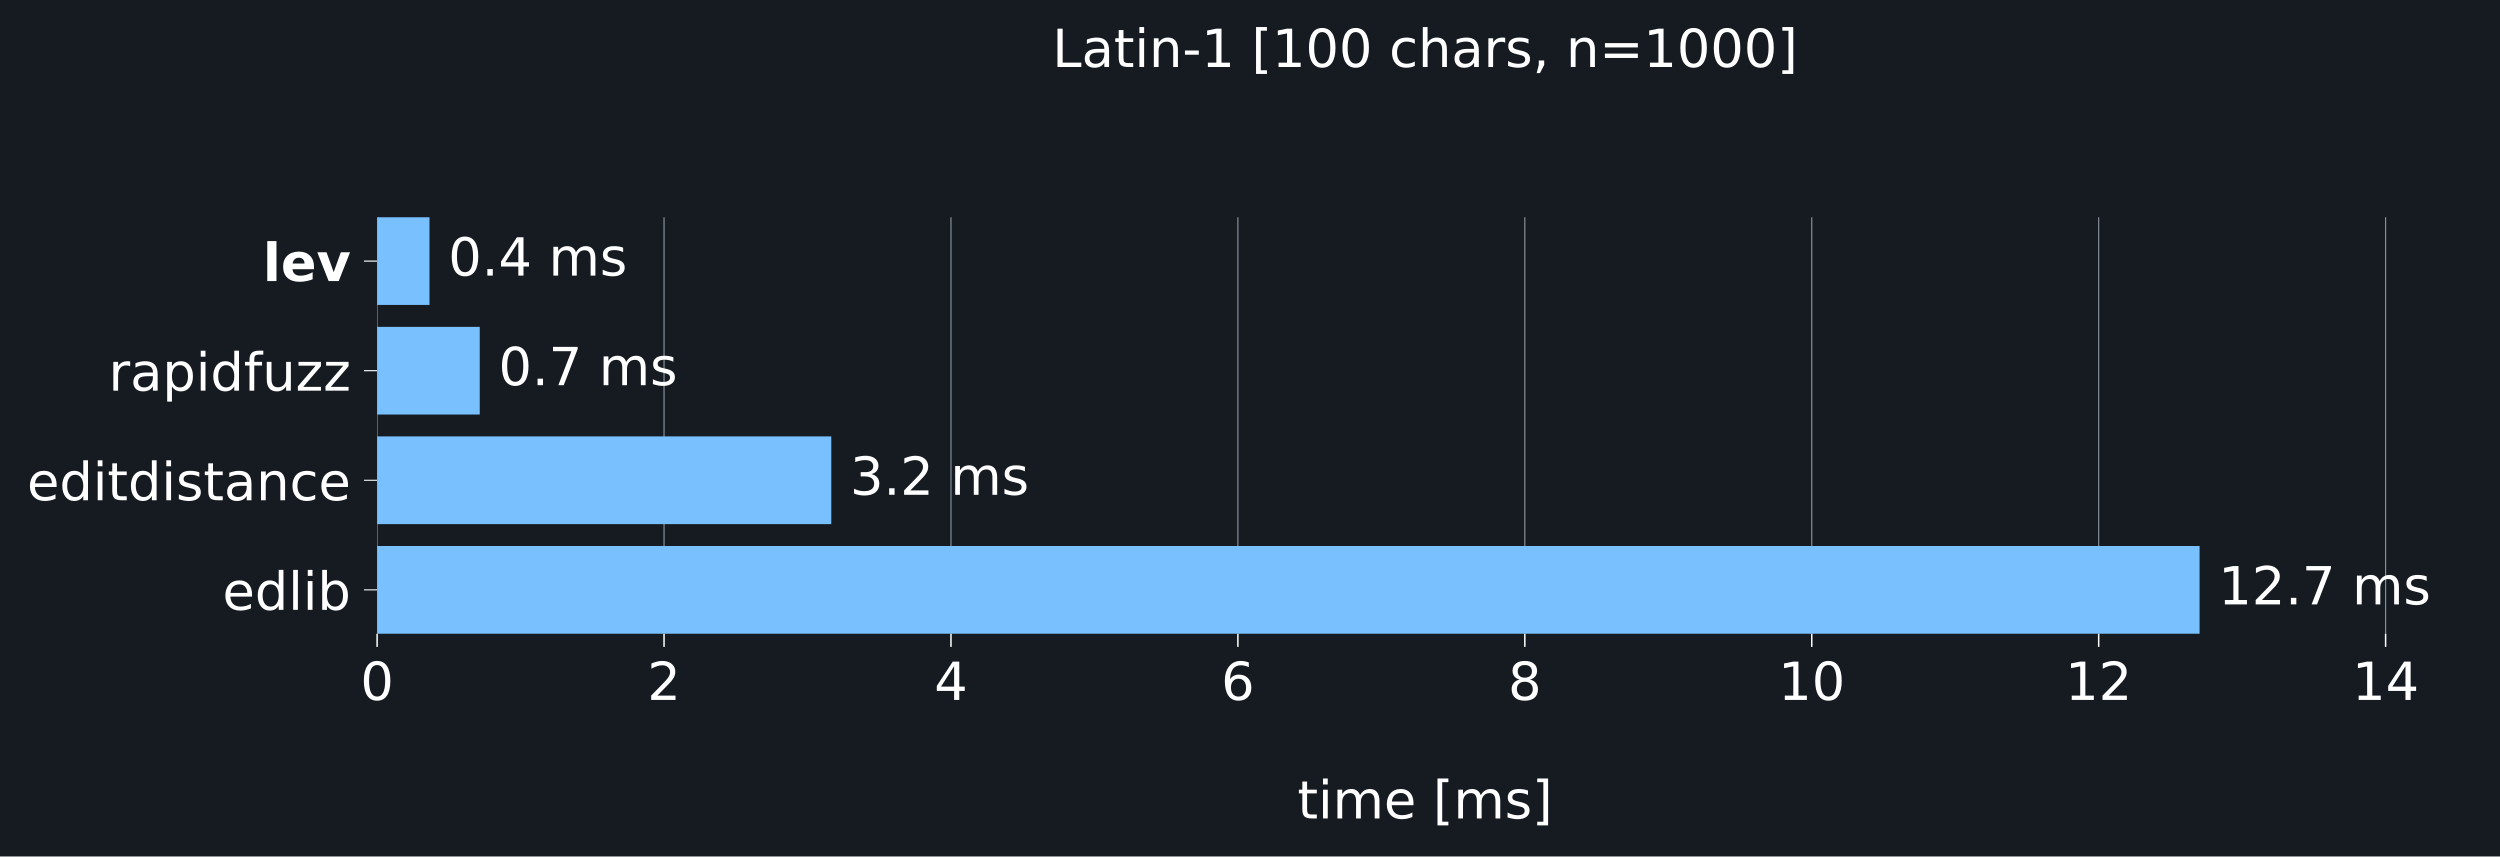
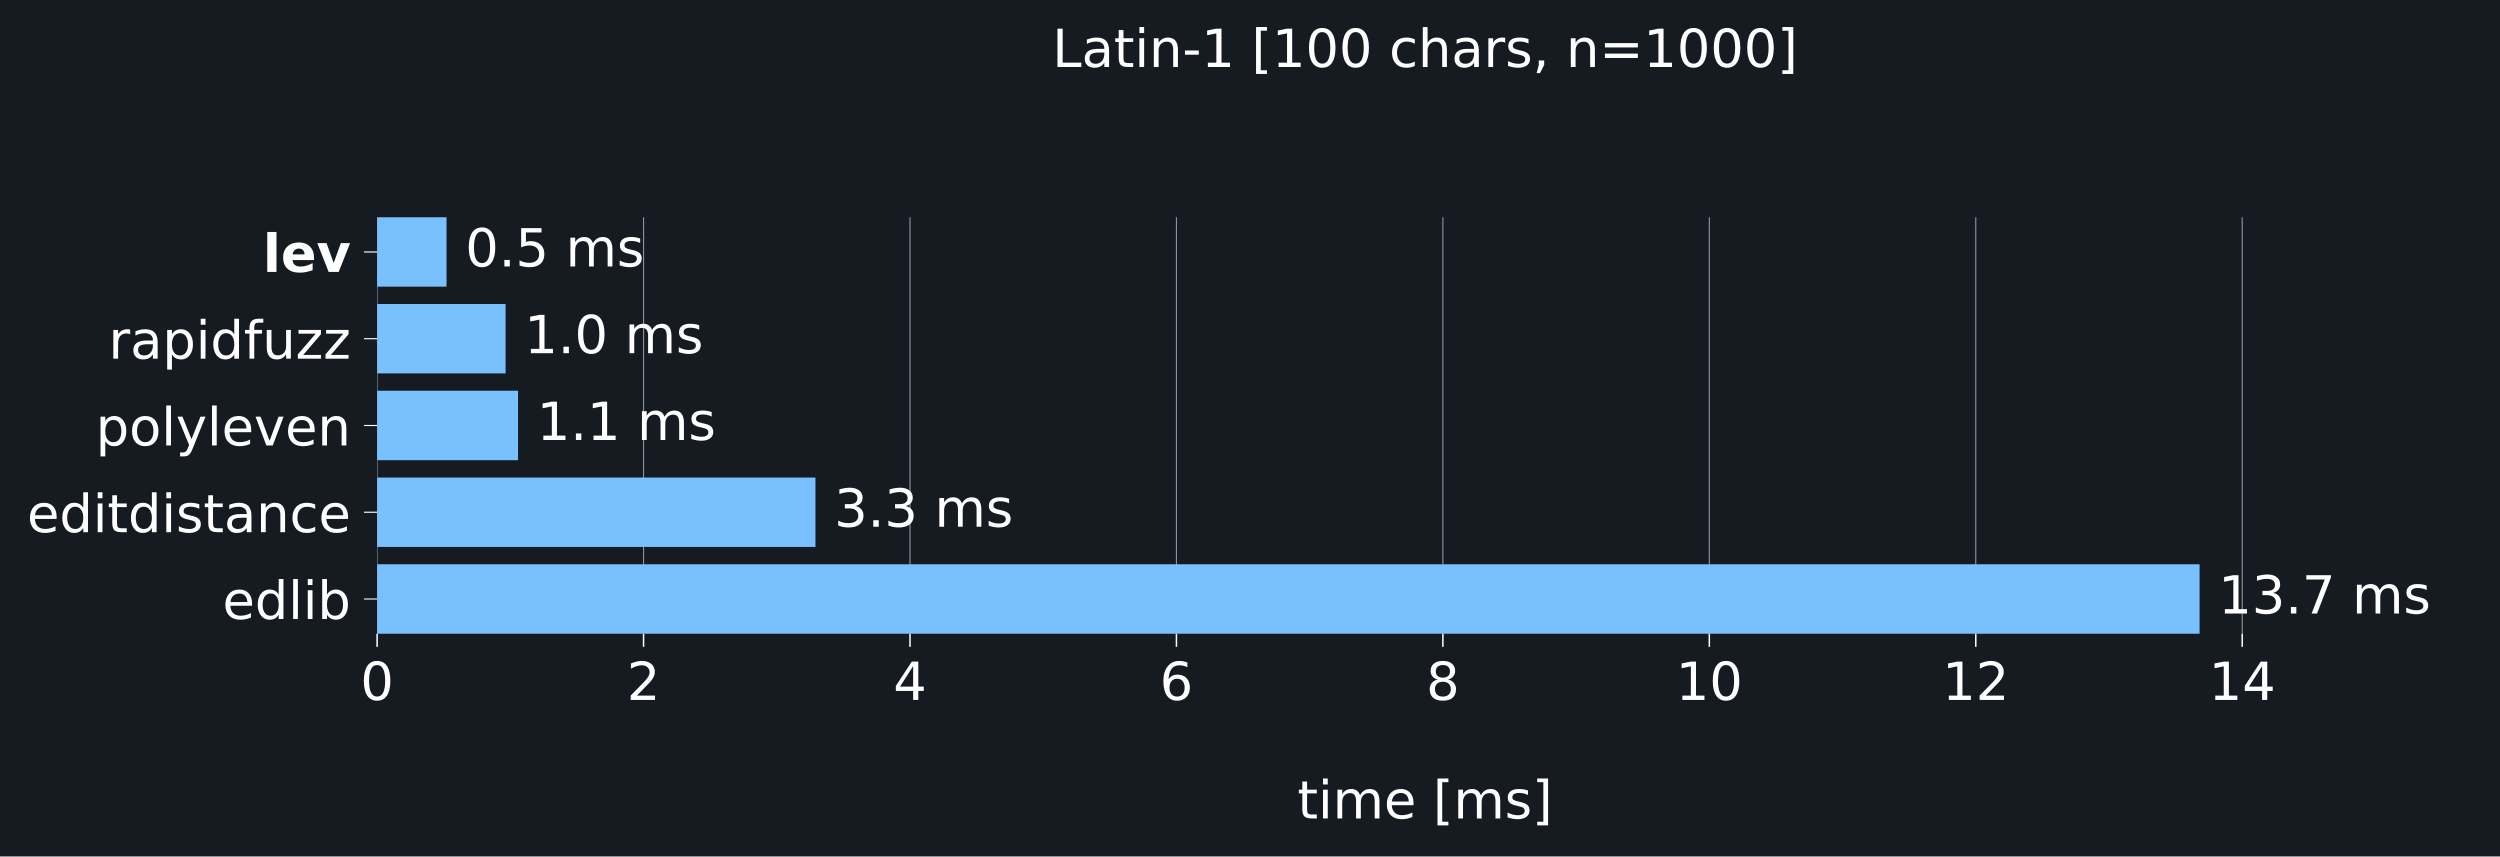
<svg xmlns="http://www.w3.org/2000/svg" xmlns:xlink="http://www.w3.org/1999/xlink" width="665.603pt" height="228.017pt" viewBox="0 0 665.603 228.017" version="1.1">
  <defs>
    <style type="text/css">*{stroke-linejoin: round; stroke-linecap: butt}</style>
  </defs>
  <g id="figure_1">
    <g id="patch_1">
      <path d="M 0 228.017 L 665.603 228.017 L 665.603 0 L 0 0 z " style="fill: #161b22" />
    </g>
    <g id="axes_1">
      <g id="patch_2">
        <path d="M 100.403 168.718 L 658.403 168.718 L 658.403 57.838 L 100.403 57.838 z " style="fill: #161b22" />
      </g>
      <g id="matplotlib.axis_1">
        <g id="xtick_1">
          <g id="line2d_1">
-             <path d="M 100.403 168.718 L 100.403 57.838 " clip-path="url(#pffc320dd91)" style="fill: none; stroke: #8b949e; stroke-width: 0.3; stroke-linecap: square" />
+             <path d="M 100.403 168.718 L 100.403 57.838 " clip-path="url(#pfae71fc69d)" style="fill: none; stroke: #8b949e; stroke-width: 0.3; stroke-linecap: square" />
          </g>
          <g id="line2d_2">
            <defs>
-               <path id="m4fdf06abea" d="M 0 0 L 0 3.5 " style="stroke: #ffffff; stroke-width: 0.4" />
+               <path id="me606b68a7f" d="M 0 0 L 0 3.5 " style="stroke: #ffffff; stroke-width: 0.4" />
            </defs>
            <g>
-               <use xlink:href="#m4fdf06abea" x="100.403" y="168.718" style="fill: #ffffff; stroke: #ffffff; stroke-width: 0.4" />
+               <use xlink:href="#me606b68a7f" x="100.403" y="168.718" style="fill: #ffffff; stroke: #ffffff; stroke-width: 0.4" />
            </g>
          </g>
          <g id="text_1">
            <g style="fill: #ffffff" transform="translate(95.94906 186.3556) scale(0.14 -0.14)">
              <defs>
                <path id="DejaVuSans-30" d="M 2034 4250 Q 1547 4250 1301 3770 Q 1056 3291 1056 2328 Q 1056 1369 1301 889 Q 1547 409 2034 409 Q 2525 409 2770 889 Q 3016 1369 3016 2328 Q 3016 3291 2770 3770 Q 2525 4250 2034 4250 z M 2034 4750 Q 2819 4750 3233 4129 Q 3647 3509 3647 2328 Q 3647 1150 3233 529 Q 2819 -91 2034 -91 Q 1250 -91 836 529 Q 422 1150 422 2328 Q 422 3509 836 4129 Q 1250 4750 2034 4750 z " transform="scale(0.015625)" />
              </defs>
              <use xlink:href="#DejaVuSans-30" />
            </g>
          </g>
        </g>
        <g id="xtick_2">
          <g id="line2d_3">
-             <path d="M 176.795 168.718 L 176.795 57.838 " clip-path="url(#pffc320dd91)" style="fill: none; stroke: #8b949e; stroke-width: 0.3; stroke-linecap: square" />
+             <path d="M 171.341 168.718 L 171.341 57.838 " clip-path="url(#pfae71fc69d)" style="fill: none; stroke: #8b949e; stroke-width: 0.3; stroke-linecap: square" />
          </g>
          <g id="line2d_4">
            <g>
-               <use xlink:href="#m4fdf06abea" x="176.795" y="168.718" style="fill: #ffffff; stroke: #ffffff; stroke-width: 0.4" />
+               <use xlink:href="#me606b68a7f" x="171.341" y="168.718" style="fill: #ffffff; stroke: #ffffff; stroke-width: 0.4" />
            </g>
          </g>
          <g id="text_2">
-             <g style="fill: #ffffff" transform="translate(172.3409 186.3556) scale(0.14 -0.14)">
+             <g style="fill: #ffffff" transform="translate(166.8871 186.3556) scale(0.14 -0.14)">
              <defs>
                <path id="DejaVuSans-32" d="M 1228 531 L 3431 531 L 3431 0 L 469 0 L 469 531 Q 828 903 1448 1529 Q 2069 2156 2228 2338 Q 2531 2678 2651 2914 Q 2772 3150 2772 3378 Q 2772 3750 2511 3984 Q 2250 4219 1831 4219 Q 1534 4219 1204 4116 Q 875 4013 500 3803 L 500 4441 Q 881 4594 1212 4672 Q 1544 4750 1819 4750 Q 2544 4750 2975 4387 Q 3406 4025 3406 3419 Q 3406 3131 3298 2873 Q 3191 2616 2906 2266 Q 2828 2175 2409 1742 Q 1991 1309 1228 531 z " transform="scale(0.015625)" />
              </defs>
              <use xlink:href="#DejaVuSans-32" />
            </g>
          </g>
        </g>
        <g id="xtick_3">
          <g id="line2d_5">
-             <path d="M 253.187 168.718 L 253.187 57.838 " clip-path="url(#pffc320dd91)" style="fill: none; stroke: #8b949e; stroke-width: 0.3; stroke-linecap: square" />
+             <path d="M 242.279 168.718 L 242.279 57.838 " clip-path="url(#pfae71fc69d)" style="fill: none; stroke: #8b949e; stroke-width: 0.3; stroke-linecap: square" />
          </g>
          <g id="line2d_6">
            <g>
-               <use xlink:href="#m4fdf06abea" x="253.187" y="168.718" style="fill: #ffffff; stroke: #ffffff; stroke-width: 0.4" />
+               <use xlink:href="#me606b68a7f" x="242.279" y="168.718" style="fill: #ffffff; stroke: #ffffff; stroke-width: 0.4" />
            </g>
          </g>
          <g id="text_3">
-             <g style="fill: #ffffff" transform="translate(248.7328 186.3556) scale(0.14 -0.14)">
+             <g style="fill: #ffffff" transform="translate(237.8251 186.3556) scale(0.14 -0.14)">
              <defs>
                <path id="DejaVuSans-34" d="M 2419 4116 L 825 1625 L 2419 1625 L 2419 4116 z M 2253 4666 L 3047 4666 L 3047 1625 L 3713 1625 L 3713 1100 L 3047 1100 L 3047 0 L 2419 0 L 2419 1100 L 313 1100 L 313 1709 L 2253 4666 z " transform="scale(0.015625)" />
              </defs>
              <use xlink:href="#DejaVuSans-34" />
            </g>
          </g>
        </g>
        <g id="xtick_4">
          <g id="line2d_7">
-             <path d="M 329.578 168.718 L 329.578 57.838 " clip-path="url(#pffc320dd91)" style="fill: none; stroke: #8b949e; stroke-width: 0.3; stroke-linecap: square" />
+             <path d="M 313.217 168.718 L 313.217 57.838 " clip-path="url(#pfae71fc69d)" style="fill: none; stroke: #8b949e; stroke-width: 0.3; stroke-linecap: square" />
          </g>
          <g id="line2d_8">
            <g>
-               <use xlink:href="#m4fdf06abea" x="329.578" y="168.718" style="fill: #ffffff; stroke: #ffffff; stroke-width: 0.4" />
+               <use xlink:href="#me606b68a7f" x="313.217" y="168.718" style="fill: #ffffff; stroke: #ffffff; stroke-width: 0.4" />
            </g>
          </g>
          <g id="text_4">
-             <g style="fill: #ffffff" transform="translate(325.1247 186.3556) scale(0.14 -0.14)">
+             <g style="fill: #ffffff" transform="translate(308.7631 186.3556) scale(0.14 -0.14)">
              <defs>
                <path id="DejaVuSans-36" d="M 2113 2584 Q 1688 2584 1439 2293 Q 1191 2003 1191 1497 Q 1191 994 1439 701 Q 1688 409 2113 409 Q 2538 409 2786 701 Q 3034 994 3034 1497 Q 3034 2003 2786 2293 Q 2538 2584 2113 2584 z M 3366 4563 L 3366 3988 Q 3128 4100 2886 4159 Q 2644 4219 2406 4219 Q 1781 4219 1451 3797 Q 1122 3375 1075 2522 Q 1259 2794 1537 2939 Q 1816 3084 2150 3084 Q 2853 3084 3261 2657 Q 3669 2231 3669 1497 Q 3669 778 3244 343 Q 2819 -91 2113 -91 Q 1303 -91 875 529 Q 447 1150 447 2328 Q 447 3434 972 4092 Q 1497 4750 2381 4750 Q 2619 4750 2861 4703 Q 3103 4656 3366 4563 z " transform="scale(0.015625)" />
              </defs>
              <use xlink:href="#DejaVuSans-36" />
            </g>
          </g>
        </g>
        <g id="xtick_5">
          <g id="line2d_9">
-             <path d="M 405.97 168.718 L 405.97 57.838 " clip-path="url(#pffc320dd91)" style="fill: none; stroke: #8b949e; stroke-width: 0.3; stroke-linecap: square" />
+             <path d="M 384.155 168.718 L 384.155 57.838 " clip-path="url(#pfae71fc69d)" style="fill: none; stroke: #8b949e; stroke-width: 0.3; stroke-linecap: square" />
          </g>
          <g id="line2d_10">
            <g>
-               <use xlink:href="#m4fdf06abea" x="405.97" y="168.718" style="fill: #ffffff; stroke: #ffffff; stroke-width: 0.4" />
+               <use xlink:href="#me606b68a7f" x="384.155" y="168.718" style="fill: #ffffff; stroke: #ffffff; stroke-width: 0.4" />
            </g>
          </g>
          <g id="text_5">
-             <g style="fill: #ffffff" transform="translate(401.5166 186.3556) scale(0.14 -0.14)">
+             <g style="fill: #ffffff" transform="translate(379.7011 186.3556) scale(0.14 -0.14)">
              <defs>
                <path id="DejaVuSans-38" d="M 2034 2216 Q 1584 2216 1326 1975 Q 1069 1734 1069 1313 Q 1069 891 1326 650 Q 1584 409 2034 409 Q 2484 409 2743 651 Q 3003 894 3003 1313 Q 3003 1734 2745 1975 Q 2488 2216 2034 2216 z M 1403 2484 Q 997 2584 770 2862 Q 544 3141 544 3541 Q 544 4100 942 4425 Q 1341 4750 2034 4750 Q 2731 4750 3128 4425 Q 3525 4100 3525 3541 Q 3525 3141 3298 2862 Q 3072 2584 2669 2484 Q 3125 2378 3379 2068 Q 3634 1759 3634 1313 Q 3634 634 3220 271 Q 2806 -91 2034 -91 Q 1263 -91 848 271 Q 434 634 434 1313 Q 434 1759 690 2068 Q 947 2378 1403 2484 z M 1172 3481 Q 1172 3119 1398 2916 Q 1625 2713 2034 2713 Q 2441 2713 2670 2916 Q 2900 3119 2900 3481 Q 2900 3844 2670 4047 Q 2441 4250 2034 4250 Q 1625 4250 1398 4047 Q 1172 3844 1172 3481 z " transform="scale(0.015625)" />
              </defs>
              <use xlink:href="#DejaVuSans-38" />
            </g>
          </g>
        </g>
        <g id="xtick_6">
          <g id="line2d_11">
-             <path d="M 482.362 168.718 L 482.362 57.838 " clip-path="url(#pffc320dd91)" style="fill: none; stroke: #8b949e; stroke-width: 0.3; stroke-linecap: square" />
+             <path d="M 455.093 168.718 L 455.093 57.838 " clip-path="url(#pfae71fc69d)" style="fill: none; stroke: #8b949e; stroke-width: 0.3; stroke-linecap: square" />
          </g>
          <g id="line2d_12">
            <g>
-               <use xlink:href="#m4fdf06abea" x="482.362" y="168.718" style="fill: #ffffff; stroke: #ffffff; stroke-width: 0.4" />
+               <use xlink:href="#me606b68a7f" x="455.093" y="168.718" style="fill: #ffffff; stroke: #ffffff; stroke-width: 0.4" />
            </g>
          </g>
          <g id="text_6">
-             <g style="fill: #ffffff" transform="translate(473.4547 186.3556) scale(0.14 -0.14)">
+             <g style="fill: #ffffff" transform="translate(446.1853 186.3556) scale(0.14 -0.14)">
              <defs>
                <path id="DejaVuSans-31" d="M 794 531 L 1825 531 L 1825 4091 L 703 3866 L 703 4441 L 1819 4666 L 2450 4666 L 2450 531 L 3481 531 L 3481 0 L 794 0 L 794 531 z " transform="scale(0.015625)" />
              </defs>
              <use xlink:href="#DejaVuSans-31" />
              <use xlink:href="#DejaVuSans-30" transform="translate(63.62305 0)" />
            </g>
          </g>
        </g>
        <g id="xtick_7">
          <g id="line2d_13">
-             <path d="M 558.754 168.718 L 558.754 57.838 " clip-path="url(#pffc320dd91)" style="fill: none; stroke: #8b949e; stroke-width: 0.3; stroke-linecap: square" />
+             <path d="M 526.031 168.718 L 526.031 57.838 " clip-path="url(#pfae71fc69d)" style="fill: none; stroke: #8b949e; stroke-width: 0.3; stroke-linecap: square" />
          </g>
          <g id="line2d_14">
            <g>
-               <use xlink:href="#m4fdf06abea" x="558.754" y="168.718" style="fill: #ffffff; stroke: #ffffff; stroke-width: 0.4" />
+               <use xlink:href="#me606b68a7f" x="526.031" y="168.718" style="fill: #ffffff; stroke: #ffffff; stroke-width: 0.4" />
            </g>
          </g>
          <g id="text_7">
-             <g style="fill: #ffffff" transform="translate(549.8466 186.3556) scale(0.14 -0.14)">
+             <g style="fill: #ffffff" transform="translate(517.1233 186.3556) scale(0.14 -0.14)">
              <use xlink:href="#DejaVuSans-31" />
              <use xlink:href="#DejaVuSans-32" transform="translate(63.62305 0)" />
            </g>
          </g>
        </g>
        <g id="xtick_8">
          <g id="line2d_15">
-             <path d="M 635.146 168.718 L 635.146 57.838 " clip-path="url(#pffc320dd91)" style="fill: none; stroke: #8b949e; stroke-width: 0.3; stroke-linecap: square" />
+             <path d="M 596.969 168.718 L 596.969 57.838 " clip-path="url(#pfae71fc69d)" style="fill: none; stroke: #8b949e; stroke-width: 0.3; stroke-linecap: square" />
          </g>
          <g id="line2d_16">
            <g>
-               <use xlink:href="#m4fdf06abea" x="635.146" y="168.718" style="fill: #ffffff; stroke: #ffffff; stroke-width: 0.4" />
+               <use xlink:href="#me606b68a7f" x="596.969" y="168.718" style="fill: #ffffff; stroke: #ffffff; stroke-width: 0.4" />
            </g>
          </g>
          <g id="text_8">
-             <g style="fill: #ffffff" transform="translate(626.2385 186.3556) scale(0.14 -0.14)">
+             <g style="fill: #ffffff" transform="translate(588.0613 186.3556) scale(0.14 -0.14)">
              <use xlink:href="#DejaVuSans-31" />
              <use xlink:href="#DejaVuSans-34" transform="translate(63.62305 0)" />
            </g>
          </g>
        </g>
        <g id="text_9">
          <g style="fill: #ffffff" transform="translate(345.4364 217.905) scale(0.14 -0.14)">
            <defs>
              <path id="DejaVuSans-74" d="M 1172 4494 L 1172 3500 L 2356 3500 L 2356 3053 L 1172 3053 L 1172 1153 Q 1172 725 1289 603 Q 1406 481 1766 481 L 2356 481 L 2356 0 L 1766 0 Q 1100 0 847 248 Q 594 497 594 1153 L 594 3053 L 172 3053 L 172 3500 L 594 3500 L 594 4494 L 1172 4494 z " transform="scale(0.015625)" />
              <path id="DejaVuSans-69" d="M 603 3500 L 1178 3500 L 1178 0 L 603 0 L 603 3500 z M 603 4863 L 1178 4863 L 1178 4134 L 603 4134 L 603 4863 z " transform="scale(0.015625)" />
              <path id="DejaVuSans-6d" d="M 3328 2828 Q 3544 3216 3844 3400 Q 4144 3584 4550 3584 Q 5097 3584 5394 3201 Q 5691 2819 5691 2113 L 5691 0 L 5113 0 L 5113 2094 Q 5113 2597 4934 2840 Q 4756 3084 4391 3084 Q 3944 3084 3684 2787 Q 3425 2491 3425 1978 L 3425 0 L 2847 0 L 2847 2094 Q 2847 2600 2669 2842 Q 2491 3084 2119 3084 Q 1678 3084 1418 2786 Q 1159 2488 1159 1978 L 1159 0 L 581 0 L 581 3500 L 1159 3500 L 1159 2956 Q 1356 3278 1631 3431 Q 1906 3584 2284 3584 Q 2666 3584 2933 3390 Q 3200 3197 3328 2828 z " transform="scale(0.015625)" />
              <path id="DejaVuSans-65" d="M 3597 1894 L 3597 1613 L 953 1613 Q 991 1019 1311 708 Q 1631 397 2203 397 Q 2534 397 2845 478 Q 3156 559 3463 722 L 3463 178 Q 3153 47 2828 -22 Q 2503 -91 2169 -91 Q 1331 -91 842 396 Q 353 884 353 1716 Q 353 2575 817 3079 Q 1281 3584 2069 3584 Q 2775 3584 3186 3129 Q 3597 2675 3597 1894 z M 3022 2063 Q 3016 2534 2758 2815 Q 2500 3097 2075 3097 Q 1594 3097 1305 2825 Q 1016 2553 972 2059 L 3022 2063 z " transform="scale(0.015625)" />
              <path id="DejaVuSans-20" transform="scale(0.015625)" />
              <path id="DejaVuSans-5b" d="M 550 4863 L 1875 4863 L 1875 4416 L 1125 4416 L 1125 -397 L 1875 -397 L 1875 -844 L 550 -844 L 550 4863 z " transform="scale(0.015625)" />
              <path id="DejaVuSans-73" d="M 2834 3397 L 2834 2853 Q 2591 2978 2328 3040 Q 2066 3103 1784 3103 Q 1356 3103 1142 2972 Q 928 2841 928 2578 Q 928 2378 1081 2264 Q 1234 2150 1697 2047 L 1894 2003 Q 2506 1872 2764 1633 Q 3022 1394 3022 966 Q 3022 478 2636 193 Q 2250 -91 1575 -91 Q 1294 -91 989 -36 Q 684 19 347 128 L 347 722 Q 666 556 975 473 Q 1284 391 1588 391 Q 1994 391 2212 530 Q 2431 669 2431 922 Q 2431 1156 2273 1281 Q 2116 1406 1581 1522 L 1381 1569 Q 847 1681 609 1914 Q 372 2147 372 2553 Q 372 3047 722 3315 Q 1072 3584 1716 3584 Q 2034 3584 2315 3537 Q 2597 3491 2834 3397 z " transform="scale(0.015625)" />
              <path id="DejaVuSans-5d" d="M 1947 4863 L 1947 -844 L 622 -844 L 622 -397 L 1369 -397 L 1369 4416 L 622 4416 L 622 4863 L 1947 4863 z " transform="scale(0.015625)" />
            </defs>
            <use xlink:href="#DejaVuSans-74" />
            <use xlink:href="#DejaVuSans-69" transform="translate(39.20898 0)" />
            <use xlink:href="#DejaVuSans-6d" transform="translate(66.99219 0)" />
            <use xlink:href="#DejaVuSans-65" transform="translate(164.4043 0)" />
            <use xlink:href="#DejaVuSans-20" transform="translate(225.9277 0)" />
            <use xlink:href="#DejaVuSans-5b" transform="translate(257.7148 0)" />
            <use xlink:href="#DejaVuSans-6d" transform="translate(296.7285 0)" />
            <use xlink:href="#DejaVuSans-73" transform="translate(394.1406 0)" />
            <use xlink:href="#DejaVuSans-5d" transform="translate(446.2402 0)" />
          </g>
        </g>
      </g>
      <g id="matplotlib.axis_2">
        <g id="ytick_1">
          <g id="line2d_17">
            <defs>
-               <path id="m0d9e24d48c" d="M 0 0 L -3.5 0 " style="stroke: #ffffff; stroke-width: 0.3" />
+               <path id="m531c59eed4" d="M 0 0 L -3.5 0 " style="stroke: #ffffff; stroke-width: 0.3" />
            </defs>
            <g>
-               <use xlink:href="#m0d9e24d48c" x="100.403" y="157.046" style="fill: #ffffff; stroke: #ffffff; stroke-width: 0.3" />
+               <use xlink:href="#m531c59eed4" x="100.403" y="159.478" style="fill: #ffffff; stroke: #ffffff; stroke-width: 0.3" />
            </g>
          </g>
          <g id="text_10">
-             <g style="fill: #ffffff" transform="translate(59.23406 162.3651) scale(0.14 -0.14)">
+             <g style="fill: #ffffff" transform="translate(59.23406 164.7967) scale(0.14 -0.14)">
              <defs>
                <path id="DejaVuSans-64" d="M 2906 2969 L 2906 4863 L 3481 4863 L 3481 0 L 2906 0 L 2906 525 Q 2725 213 2448 61 Q 2172 -91 1784 -91 Q 1150 -91 751 415 Q 353 922 353 1747 Q 353 2572 751 3078 Q 1150 3584 1784 3584 Q 2172 3584 2448 3432 Q 2725 3281 2906 2969 z M 947 1747 Q 947 1113 1208 752 Q 1469 391 1925 391 Q 2381 391 2643 752 Q 2906 1113 2906 1747 Q 2906 2381 2643 2742 Q 2381 3103 1925 3103 Q 1469 3103 1208 2742 Q 947 2381 947 1747 z " transform="scale(0.015625)" />
                <path id="DejaVuSans-6c" d="M 603 4863 L 1178 4863 L 1178 0 L 603 0 L 603 4863 z " transform="scale(0.015625)" />
                <path id="DejaVuSans-62" d="M 3116 1747 Q 3116 2381 2855 2742 Q 2594 3103 2138 3103 Q 1681 3103 1420 2742 Q 1159 2381 1159 1747 Q 1159 1113 1420 752 Q 1681 391 2138 391 Q 2594 391 2855 752 Q 3116 1113 3116 1747 z M 1159 2969 Q 1341 3281 1617 3432 Q 1894 3584 2278 3584 Q 2916 3584 3314 3078 Q 3713 2572 3713 1747 Q 3713 922 3314 415 Q 2916 -91 2278 -91 Q 1894 -91 1617 61 Q 1341 213 1159 525 L 1159 0 L 581 0 L 581 4863 L 1159 4863 L 1159 2969 z " transform="scale(0.015625)" />
              </defs>
              <use xlink:href="#DejaVuSans-65" />
              <use xlink:href="#DejaVuSans-64" transform="translate(61.52344 0)" />
              <use xlink:href="#DejaVuSans-6c" transform="translate(125 0)" />
              <use xlink:href="#DejaVuSans-69" transform="translate(152.7832 0)" />
              <use xlink:href="#DejaVuSans-62" transform="translate(180.5664 0)" />
            </g>
          </g>
        </g>
        <g id="ytick_2">
          <g id="line2d_18">
            <g>
-               <use xlink:href="#m0d9e24d48c" x="100.403" y="127.867" style="fill: #ffffff; stroke: #ffffff; stroke-width: 0.3" />
+               <use xlink:href="#m531c59eed4" x="100.403" y="136.378" style="fill: #ffffff; stroke: #ffffff; stroke-width: 0.3" />
            </g>
          </g>
          <g id="text_11">
-             <g style="fill: #ffffff" transform="translate(7.2 133.1862) scale(0.14 -0.14)">
+             <g style="fill: #ffffff" transform="translate(7.2 141.6967) scale(0.14 -0.14)">
              <defs>
                <path id="DejaVuSans-61" d="M 2194 1759 Q 1497 1759 1228 1600 Q 959 1441 959 1056 Q 959 750 1161 570 Q 1363 391 1709 391 Q 2188 391 2477 730 Q 2766 1069 2766 1631 L 2766 1759 L 2194 1759 z M 3341 1997 L 3341 0 L 2766 0 L 2766 531 Q 2569 213 2275 61 Q 1981 -91 1556 -91 Q 1019 -91 701 211 Q 384 513 384 1019 Q 384 1609 779 1909 Q 1175 2209 1959 2209 L 2766 2209 L 2766 2266 Q 2766 2663 2505 2880 Q 2244 3097 1772 3097 Q 1472 3097 1187 3025 Q 903 2953 641 2809 L 641 3341 Q 956 3463 1253 3523 Q 1550 3584 1831 3584 Q 2591 3584 2966 3190 Q 3341 2797 3341 1997 z " transform="scale(0.015625)" />
                <path id="DejaVuSans-6e" d="M 3513 2113 L 3513 0 L 2938 0 L 2938 2094 Q 2938 2591 2744 2837 Q 2550 3084 2163 3084 Q 1697 3084 1428 2787 Q 1159 2491 1159 1978 L 1159 0 L 581 0 L 581 3500 L 1159 3500 L 1159 2956 Q 1366 3272 1645 3428 Q 1925 3584 2291 3584 Q 2894 3584 3203 3211 Q 3513 2838 3513 2113 z " transform="scale(0.015625)" />
                <path id="DejaVuSans-63" d="M 3122 3366 L 3122 2828 Q 2878 2963 2633 3030 Q 2388 3097 2138 3097 Q 1578 3097 1268 2742 Q 959 2388 959 1747 Q 959 1106 1268 751 Q 1578 397 2138 397 Q 2388 397 2633 464 Q 2878 531 3122 666 L 3122 134 Q 2881 22 2623 -34 Q 2366 -91 2075 -91 Q 1284 -91 818 406 Q 353 903 353 1747 Q 353 2603 823 3093 Q 1294 3584 2113 3584 Q 2378 3584 2631 3529 Q 2884 3475 3122 3366 z " transform="scale(0.015625)" />
              </defs>
              <use xlink:href="#DejaVuSans-65" />
              <use xlink:href="#DejaVuSans-64" transform="translate(61.52344 0)" />
              <use xlink:href="#DejaVuSans-69" transform="translate(125 0)" />
              <use xlink:href="#DejaVuSans-74" transform="translate(152.7832 0)" />
              <use xlink:href="#DejaVuSans-64" transform="translate(191.9922 0)" />
              <use xlink:href="#DejaVuSans-69" transform="translate(255.4688 0)" />
              <use xlink:href="#DejaVuSans-73" transform="translate(283.252 0)" />
              <use xlink:href="#DejaVuSans-74" transform="translate(335.3516 0)" />
              <use xlink:href="#DejaVuSans-61" transform="translate(374.5605 0)" />
              <use xlink:href="#DejaVuSans-6e" transform="translate(435.8398 0)" />
              <use xlink:href="#DejaVuSans-63" transform="translate(499.2188 0)" />
              <use xlink:href="#DejaVuSans-65" transform="translate(554.1992 0)" />
            </g>
          </g>
        </g>
        <g id="ytick_3">
          <g id="line2d_19">
            <g>
-               <use xlink:href="#m0d9e24d48c" x="100.403" y="98.688" style="fill: #ffffff; stroke: #ffffff; stroke-width: 0.3" />
+               <use xlink:href="#m531c59eed4" x="100.403" y="113.278" style="fill: #ffffff; stroke: #ffffff; stroke-width: 0.3" />
            </g>
          </g>
          <g id="text_12">
-             <g style="fill: #ffffff" transform="translate(28.90656 104.0072) scale(0.14 -0.14)">
+             <g style="fill: #ffffff" transform="translate(25.49625 118.5967) scale(0.14 -0.14)">
+               <defs>
+                 <path id="DejaVuSans-70" d="M 1159 525 L 1159 -1331 L 581 -1331 L 581 3500 L 1159 3500 L 1159 2969 Q 1341 3281 1617 3432 Q 1894 3584 2278 3584 Q 2916 3584 3314 3078 Q 3713 2572 3713 1747 Q 3713 922 3314 415 Q 2916 -91 2278 -91 Q 1894 -91 1617 61 Q 1341 213 1159 525 z M 3116 1747 Q 3116 2381 2855 2742 Q 2594 3103 2138 3103 Q 1681 3103 1420 2742 Q 1159 2381 1159 1747 Q 1159 1113 1420 752 Q 1681 391 2138 391 Q 2594 391 2855 752 Q 3116 1113 3116 1747 z " transform="scale(0.015625)" />
+                 <path id="DejaVuSans-6f" d="M 1959 3097 Q 1497 3097 1228 2736 Q 959 2375 959 1747 Q 959 1119 1226 758 Q 1494 397 1959 397 Q 2419 397 2687 759 Q 2956 1122 2956 1747 Q 2956 2369 2687 2733 Q 2419 3097 1959 3097 z M 1959 3584 Q 2709 3584 3137 3096 Q 3566 2609 3566 1747 Q 3566 888 3137 398 Q 2709 -91 1959 -91 Q 1206 -91 779 398 Q 353 888 353 1747 Q 353 2609 779 3096 Q 1206 3584 1959 3584 z " transform="scale(0.015625)" />
+                 <path id="DejaVuSans-79" d="M 2059 -325 Q 1816 -950 1584 -1140 Q 1353 -1331 966 -1331 L 506 -1331 L 506 -850 L 844 -850 Q 1081 -850 1212 -737 Q 1344 -625 1503 -206 L 1606 56 L 191 3500 L 800 3500 L 1894 763 L 2988 3500 L 3597 3500 L 2059 -325 z " transform="scale(0.015625)" />
+                 <path id="DejaVuSans-76" d="M 191 3500 L 800 3500 L 1894 563 L 2988 3500 L 3597 3500 L 2284 0 L 1503 0 L 191 3500 z " transform="scale(0.015625)" />
+               </defs>
+               <use xlink:href="#DejaVuSans-70" />
+               <use xlink:href="#DejaVuSans-6f" transform="translate(63.47656 0)" />
+               <use xlink:href="#DejaVuSans-6c" transform="translate(124.6582 0)" />
+               <use xlink:href="#DejaVuSans-79" transform="translate(152.4414 0)" />
+               <use xlink:href="#DejaVuSans-6c" transform="translate(211.6211 0)" />
+               <use xlink:href="#DejaVuSans-65" transform="translate(239.4043 0)" />
+               <use xlink:href="#DejaVuSans-76" transform="translate(300.9277 0)" />
+               <use xlink:href="#DejaVuSans-65" transform="translate(360.1074 0)" />
+               <use xlink:href="#DejaVuSans-6e" transform="translate(421.6309 0)" />
+             </g>
+           </g>
+         </g>
+         <g id="ytick_4">
+           <g id="line2d_20">
+             <g>
+               <use xlink:href="#m531c59eed4" x="100.403" y="90.178" style="fill: #ffffff; stroke: #ffffff; stroke-width: 0.3" />
+             </g>
+           </g>
+           <g id="text_13">
+             <g style="fill: #ffffff" transform="translate(28.90656 95.49672) scale(0.14 -0.14)">
              <defs>
                <path id="DejaVuSans-72" d="M 2631 2963 Q 2534 3019 2420 3045 Q 2306 3072 2169 3072 Q 1681 3072 1420 2755 Q 1159 2438 1159 1844 L 1159 0 L 581 0 L 581 3500 L 1159 3500 L 1159 2956 Q 1341 3275 1631 3429 Q 1922 3584 2338 3584 Q 2397 3584 2469 3576 Q 2541 3569 2628 3553 L 2631 2963 z " transform="scale(0.015625)" />
-                 <path id="DejaVuSans-70" d="M 1159 525 L 1159 -1331 L 581 -1331 L 581 3500 L 1159 3500 L 1159 2969 Q 1341 3281 1617 3432 Q 1894 3584 2278 3584 Q 2916 3584 3314 3078 Q 3713 2572 3713 1747 Q 3713 922 3314 415 Q 2916 -91 2278 -91 Q 1894 -91 1617 61 Q 1341 213 1159 525 z M 3116 1747 Q 3116 2381 2855 2742 Q 2594 3103 2138 3103 Q 1681 3103 1420 2742 Q 1159 2381 1159 1747 Q 1159 1113 1420 752 Q 1681 391 2138 391 Q 2594 391 2855 752 Q 3116 1113 3116 1747 z " transform="scale(0.015625)" />
                <path id="DejaVuSans-66" d="M 2375 4863 L 2375 4384 L 1825 4384 Q 1516 4384 1395 4259 Q 1275 4134 1275 3809 L 1275 3500 L 2222 3500 L 2222 3053 L 1275 3053 L 1275 0 L 697 0 L 697 3053 L 147 3053 L 147 3500 L 697 3500 L 697 3744 Q 697 4328 969 4595 Q 1241 4863 1831 4863 L 2375 4863 z " transform="scale(0.015625)" />
                <path id="DejaVuSans-75" d="M 544 1381 L 544 3500 L 1119 3500 L 1119 1403 Q 1119 906 1312 657 Q 1506 409 1894 409 Q 2359 409 2629 706 Q 2900 1003 2900 1516 L 2900 3500 L 3475 3500 L 3475 0 L 2900 0 L 2900 538 Q 2691 219 2414 64 Q 2138 -91 1772 -91 Q 1169 -91 856 284 Q 544 659 544 1381 z M 1991 3584 L 1991 3584 z " transform="scale(0.015625)" />
                <path id="DejaVuSans-7a" d="M 353 3500 L 3084 3500 L 3084 2975 L 922 459 L 3084 459 L 3084 0 L 275 0 L 275 525 L 2438 3041 L 353 3041 L 353 3500 z " transform="scale(0.015625)" />
              </defs>
              <use xlink:href="#DejaVuSans-72" />
              <use xlink:href="#DejaVuSans-61" transform="translate(41.11328 0)" />
              <use xlink:href="#DejaVuSans-70" transform="translate(102.3926 0)" />
              <use xlink:href="#DejaVuSans-69" transform="translate(165.8691 0)" />
              <use xlink:href="#DejaVuSans-64" transform="translate(193.6523 0)" />
              <use xlink:href="#DejaVuSans-66" transform="translate(257.1289 0)" />
              <use xlink:href="#DejaVuSans-75" transform="translate(292.334 0)" />
              <use xlink:href="#DejaVuSans-7a" transform="translate(355.7129 0)" />
              <use xlink:href="#DejaVuSans-7a" transform="translate(408.2031 0)" />
            </g>
          </g>
        </g>
-         <g id="ytick_4">
-           <g id="line2d_20">
-             <g>
-               <use xlink:href="#m0d9e24d48c" x="100.403" y="69.509" style="fill: #ffffff; stroke: #ffffff; stroke-width: 0.3" />
-             </g>
-           </g>
-           <g id="text_13">
-             <g style="fill: #ffffff" transform="translate(69.98125 74.8283) scale(0.14 -0.14)">
+         <g id="ytick_5">
+           <g id="line2d_21">
+             <g>
+               <use xlink:href="#m531c59eed4" x="100.403" y="67.078" style="fill: #ffffff; stroke: #ffffff; stroke-width: 0.3" />
+             </g>
+           </g>
+           <g id="text_14">
+             <g style="fill: #ffffff" transform="translate(69.98125 72.39672) scale(0.14 -0.14)">
              <defs>
                <path id="DejaVuSans-Bold-6c" d="M 538 4863 L 1656 4863 L 1656 0 L 538 0 L 538 4863 z " transform="scale(0.015625)" />
                <path id="DejaVuSans-Bold-65" d="M 4031 1759 L 4031 1441 L 1416 1441 Q 1456 1047 1700 850 Q 1944 653 2381 653 Q 2734 653 3104 758 Q 3475 863 3866 1075 L 3866 213 Q 3469 63 3072 -14 Q 2675 -91 2278 -91 Q 1328 -91 801 392 Q 275 875 275 1747 Q 275 2603 792 3093 Q 1309 3584 2216 3584 Q 3041 3584 3536 3087 Q 4031 2591 4031 1759 z M 2881 2131 Q 2881 2450 2695 2645 Q 2509 2841 2209 2841 Q 1884 2841 1681 2658 Q 1478 2475 1428 2131 L 2881 2131 z " transform="scale(0.015625)" />
                <path id="DejaVuSans-Bold-76" d="M 97 3500 L 1216 3500 L 2088 1081 L 2956 3500 L 4078 3500 L 2700 0 L 1472 0 L 97 3500 z " transform="scale(0.015625)" />
              </defs>
              <use xlink:href="#DejaVuSans-Bold-6c" />
              <use xlink:href="#DejaVuSans-Bold-65" transform="translate(34.27734 0)" />
              <use xlink:href="#DejaVuSans-Bold-76" transform="translate(102.0996 0)" />
            </g>
          </g>
        </g>
      </g>
      <g id="patch_3">
-         <path d="M 100.403 168.718 L 585.62 168.718 L 585.62 145.375 L 100.403 145.375 z " clip-path="url(#pffc320dd91)" style="fill: #79c0ff" />
+         <path d="M 100.403 168.718 L 585.62 168.718 L 585.62 150.238 L 100.403 150.238 z " clip-path="url(#pfae71fc69d)" style="fill: #79c0ff" />
      </g>
      <g id="patch_4">
-         <path d="M 100.403 139.539 L 221.323 139.539 L 221.323 116.196 L 100.403 116.196 z " clip-path="url(#pffc320dd91)" style="fill: #79c0ff" />
+         <path d="M 100.403 145.618 L 217.108 145.618 L 217.108 127.138 L 100.403 127.138 z " clip-path="url(#pfae71fc69d)" style="fill: #79c0ff" />
      </g>
      <g id="patch_5">
-         <path d="M 100.403 110.36 L 127.726 110.36 L 127.726 87.017 L 100.403 87.017 z " clip-path="url(#pffc320dd91)" style="fill: #79c0ff" />
+         <path d="M 100.403 122.518 L 137.926 122.518 L 137.926 104.038 L 100.403 104.038 z " clip-path="url(#pfae71fc69d)" style="fill: #79c0ff" />
      </g>
      <g id="patch_6">
-         <path d="M 100.403 81.181 L 114.351 81.181 L 114.351 57.838 L 100.403 57.838 z " clip-path="url(#pffc320dd91)" style="fill: #79c0ff" />
-       </g>
-       <g id="text_14">
-         <g style="fill: #ffffff" transform="translate(590.6202 160.9094) scale(0.14 -0.14)">
+         <path d="M 100.403 99.418 L 134.611 99.418 L 134.611 80.938 L 100.403 80.938 z " clip-path="url(#pfae71fc69d)" style="fill: #79c0ff" />
+       </g>
+       <g id="patch_7">
+         <path d="M 100.403 76.318 L 118.884 76.318 L 118.884 57.838 L 100.403 57.838 z " clip-path="url(#pfae71fc69d)" style="fill: #79c0ff" />
+       </g>
+       <g id="text_15">
+         <g style="fill: #ffffff" transform="translate(590.6202 163.3409) scale(0.14 -0.14)">
          <defs>
+             <path id="DejaVuSans-33" d="M 2597 2516 Q 3050 2419 3304 2112 Q 3559 1806 3559 1356 Q 3559 666 3084 287 Q 2609 -91 1734 -91 Q 1441 -91 1130 -33 Q 819 25 488 141 L 488 750 Q 750 597 1062 519 Q 1375 441 1716 441 Q 2309 441 2620 675 Q 2931 909 2931 1356 Q 2931 1769 2642 2001 Q 2353 2234 1838 2234 L 1294 2234 L 1294 2753 L 1863 2753 Q 2328 2753 2575 2939 Q 2822 3125 2822 3475 Q 2822 3834 2567 4026 Q 2313 4219 1838 4219 Q 1578 4219 1281 4162 Q 984 4106 628 3988 L 628 4550 Q 988 4650 1302 4700 Q 1616 4750 1894 4750 Q 2613 4750 3031 4423 Q 3450 4097 3450 3541 Q 3450 3153 3228 2886 Q 3006 2619 2597 2516 z " transform="scale(0.015625)" />
            <path id="DejaVuSans-2e" d="M 684 794 L 1344 794 L 1344 0 L 684 0 L 684 794 z " transform="scale(0.015625)" />
            <path id="DejaVuSans-37" d="M 525 4666 L 3525 4666 L 3525 4397 L 1831 0 L 1172 0 L 2766 4134 L 525 4134 L 525 4666 z " transform="scale(0.015625)" />
          </defs>
          <use xlink:href="#DejaVuSans-31" />
-           <use xlink:href="#DejaVuSans-32" transform="translate(63.62305 0)" />
+           <use xlink:href="#DejaVuSans-33" transform="translate(63.62305 0)" />
          <use xlink:href="#DejaVuSans-2e" transform="translate(127.2461 0)" />
          <use xlink:href="#DejaVuSans-37" transform="translate(159.0332 0)" />
          <use xlink:href="#DejaVuSans-20" transform="translate(222.6562 0)" />
          <use xlink:href="#DejaVuSans-6d" transform="translate(254.4434 0)" />
          <use xlink:href="#DejaVuSans-73" transform="translate(351.8555 0)" />
        </g>
      </g>
-       <g id="text_15">
-         <g style="fill: #ffffff" transform="translate(226.3232 131.7304) scale(0.14 -0.14)">
-           <defs>
-             <path id="DejaVuSans-33" d="M 2597 2516 Q 3050 2419 3304 2112 Q 3559 1806 3559 1356 Q 3559 666 3084 287 Q 2609 -91 1734 -91 Q 1441 -91 1130 -33 Q 819 25 488 141 L 488 750 Q 750 597 1062 519 Q 1375 441 1716 441 Q 2309 441 2620 675 Q 2931 909 2931 1356 Q 2931 1769 2642 2001 Q 2353 2234 1838 2234 L 1294 2234 L 1294 2753 L 1863 2753 Q 2328 2753 2575 2939 Q 2822 3125 2822 3475 Q 2822 3834 2567 4026 Q 2313 4219 1838 4219 Q 1578 4219 1281 4162 Q 984 4106 628 3988 L 628 4550 Q 988 4650 1302 4700 Q 1616 4750 1894 4750 Q 2613 4750 3031 4423 Q 3450 4097 3450 3541 Q 3450 3153 3228 2886 Q 3006 2619 2597 2516 z " transform="scale(0.015625)" />
-           </defs>
+       <g id="text_16">
+         <g style="fill: #ffffff" transform="translate(222.1076 140.2409) scale(0.14 -0.14)">
          <use xlink:href="#DejaVuSans-33" />
          <use xlink:href="#DejaVuSans-2e" transform="translate(63.62305 0)" />
-           <use xlink:href="#DejaVuSans-32" transform="translate(95.41016 0)" />
+           <use xlink:href="#DejaVuSans-33" transform="translate(95.41016 0)" />
          <use xlink:href="#DejaVuSans-20" transform="translate(159.0332 0)" />
          <use xlink:href="#DejaVuSans-6d" transform="translate(190.8203 0)" />
          <use xlink:href="#DejaVuSans-73" transform="translate(288.2324 0)" />
        </g>
      </g>
-       <g id="text_16">
-         <g style="fill: #ffffff" transform="translate(132.7257 102.5515) scale(0.14 -0.14)">
-           <use xlink:href="#DejaVuSans-30" />
+       <g id="text_17">
+         <g style="fill: #ffffff" transform="translate(142.926 117.1409) scale(0.14 -0.14)">
+           <use xlink:href="#DejaVuSans-31" />
          <use xlink:href="#DejaVuSans-2e" transform="translate(63.62305 0)" />
-           <use xlink:href="#DejaVuSans-37" transform="translate(95.41016 0)" />
+           <use xlink:href="#DejaVuSans-31" transform="translate(95.41016 0)" />
          <use xlink:href="#DejaVuSans-20" transform="translate(159.0332 0)" />
          <use xlink:href="#DejaVuSans-6d" transform="translate(190.8203 0)" />
          <use xlink:href="#DejaVuSans-73" transform="translate(288.2324 0)" />
        </g>
      </g>
-       <g id="text_17">
-         <g style="fill: #ffffff" transform="translate(119.3507 73.37252) scale(0.14 -0.14)">
-           <use xlink:href="#DejaVuSans-30" />
+       <g id="text_18">
+         <g style="fill: #ffffff" transform="translate(139.6112 94.04094) scale(0.14 -0.14)">
+           <use xlink:href="#DejaVuSans-31" />
          <use xlink:href="#DejaVuSans-2e" transform="translate(63.62305 0)" />
-           <use xlink:href="#DejaVuSans-34" transform="translate(95.41016 0)" />
+           <use xlink:href="#DejaVuSans-30" transform="translate(95.41016 0)" />
          <use xlink:href="#DejaVuSans-20" transform="translate(159.0332 0)" />
          <use xlink:href="#DejaVuSans-6d" transform="translate(190.8203 0)" />
          <use xlink:href="#DejaVuSans-73" transform="translate(288.2324 0)" />
        </g>
      </g>
-       <g id="text_18">
+       <g id="text_19">
+         <g style="fill: #ffffff" transform="translate(123.8837 70.94094) scale(0.14 -0.14)">
+           <defs>
+             <path id="DejaVuSans-35" d="M 691 4666 L 3169 4666 L 3169 4134 L 1269 4134 L 1269 2991 Q 1406 3038 1543 3061 Q 1681 3084 1819 3084 Q 2600 3084 3056 2656 Q 3513 2228 3513 1497 Q 3513 744 3044 326 Q 2575 -91 1722 -91 Q 1428 -91 1123 -41 Q 819 9 494 109 L 494 744 Q 775 591 1075 516 Q 1375 441 1709 441 Q 2250 441 2565 725 Q 2881 1009 2881 1497 Q 2881 1984 2565 2268 Q 2250 2553 1709 2553 Q 1456 2553 1204 2497 Q 953 2441 691 2322 L 691 4666 z " transform="scale(0.015625)" />
+           </defs>
+           <use xlink:href="#DejaVuSans-30" />
+           <use xlink:href="#DejaVuSans-2e" transform="translate(63.62305 0)" />
+           <use xlink:href="#DejaVuSans-35" transform="translate(95.41016 0)" />
+           <use xlink:href="#DejaVuSans-20" transform="translate(159.0332 0)" />
+           <use xlink:href="#DejaVuSans-6d" transform="translate(190.8203 0)" />
+           <use xlink:href="#DejaVuSans-73" transform="translate(288.2324 0)" />
+         </g>
+       </g>
+       <g id="text_20">
        <g style="fill: #ffffff" transform="translate(280.1702 17.83781) scale(0.14 -0.14)">
          <defs>
            <path id="DejaVuSans-4c" d="M 628 4666 L 1259 4666 L 1259 531 L 3531 531 L 3531 0 L 628 0 L 628 4666 z " transform="scale(0.015625)" />
            <path id="DejaVuSans-2d" d="M 313 2009 L 1997 2009 L 1997 1497 L 313 1497 L 313 2009 z " transform="scale(0.015625)" />
            <path id="DejaVuSans-68" d="M 3513 2113 L 3513 0 L 2938 0 L 2938 2094 Q 2938 2591 2744 2837 Q 2550 3084 2163 3084 Q 1697 3084 1428 2787 Q 1159 2491 1159 1978 L 1159 0 L 581 0 L 581 4863 L 1159 4863 L 1159 2956 Q 1366 3272 1645 3428 Q 1925 3584 2291 3584 Q 2894 3584 3203 3211 Q 3513 2838 3513 2113 z " transform="scale(0.015625)" />
            <path id="DejaVuSans-2c" d="M 750 794 L 1409 794 L 1409 256 L 897 -744 L 494 -744 L 750 256 L 750 794 z " transform="scale(0.015625)" />
            <path id="DejaVuSans-3d" d="M 678 2906 L 4684 2906 L 4684 2381 L 678 2381 L 678 2906 z M 678 1631 L 4684 1631 L 4684 1100 L 678 1100 L 678 1631 z " transform="scale(0.015625)" />
          </defs>
          <use xlink:href="#DejaVuSans-4c" />
          <use xlink:href="#DejaVuSans-61" transform="translate(55.71289 0)" />
          <use xlink:href="#DejaVuSans-74" transform="translate(116.9922 0)" />
          <use xlink:href="#DejaVuSans-69" transform="translate(156.2012 0)" />
          <use xlink:href="#DejaVuSans-6e" transform="translate(183.9844 0)" />
          <use xlink:href="#DejaVuSans-2d" transform="translate(247.3633 0)" />
          <use xlink:href="#DejaVuSans-31" transform="translate(283.4473 0)" />
          <use xlink:href="#DejaVuSans-20" transform="translate(347.0703 0)" />
          <use xlink:href="#DejaVuSans-5b" transform="translate(378.8574 0)" />
          <use xlink:href="#DejaVuSans-31" transform="translate(417.8711 0)" />
          <use xlink:href="#DejaVuSans-30" transform="translate(481.4941 0)" />
          <use xlink:href="#DejaVuSans-30" transform="translate(545.1172 0)" />
          <use xlink:href="#DejaVuSans-20" transform="translate(608.7402 0)" />
          <use xlink:href="#DejaVuSans-63" transform="translate(640.5273 0)" />
          <use xlink:href="#DejaVuSans-68" transform="translate(695.5078 0)" />
          <use xlink:href="#DejaVuSans-61" transform="translate(758.8867 0)" />
          <use xlink:href="#DejaVuSans-72" transform="translate(820.166 0)" />
          <use xlink:href="#DejaVuSans-73" transform="translate(861.2793 0)" />
          <use xlink:href="#DejaVuSans-2c" transform="translate(913.3789 0)" />
          <use xlink:href="#DejaVuSans-20" transform="translate(945.166 0)" />
          <use xlink:href="#DejaVuSans-6e" transform="translate(976.9531 0)" />
          <use xlink:href="#DejaVuSans-3d" transform="translate(1040.332 0)" />
          <use xlink:href="#DejaVuSans-31" transform="translate(1124.121 0)" />
          <use xlink:href="#DejaVuSans-30" transform="translate(1187.744 0)" />
          <use xlink:href="#DejaVuSans-30" transform="translate(1251.367 0)" />
          <use xlink:href="#DejaVuSans-30" transform="translate(1314.99 0)" />
          <use xlink:href="#DejaVuSans-5d" transform="translate(1378.613 0)" />
        </g>
      </g>
    </g>
  </g>
  <defs>
-     <clipPath id="pffc320dd91">
+     <clipPath id="pfae71fc69d">
      <rect x="100.403" y="57.838" width="558" height="110.88" />
    </clipPath>
  </defs>
</svg>
